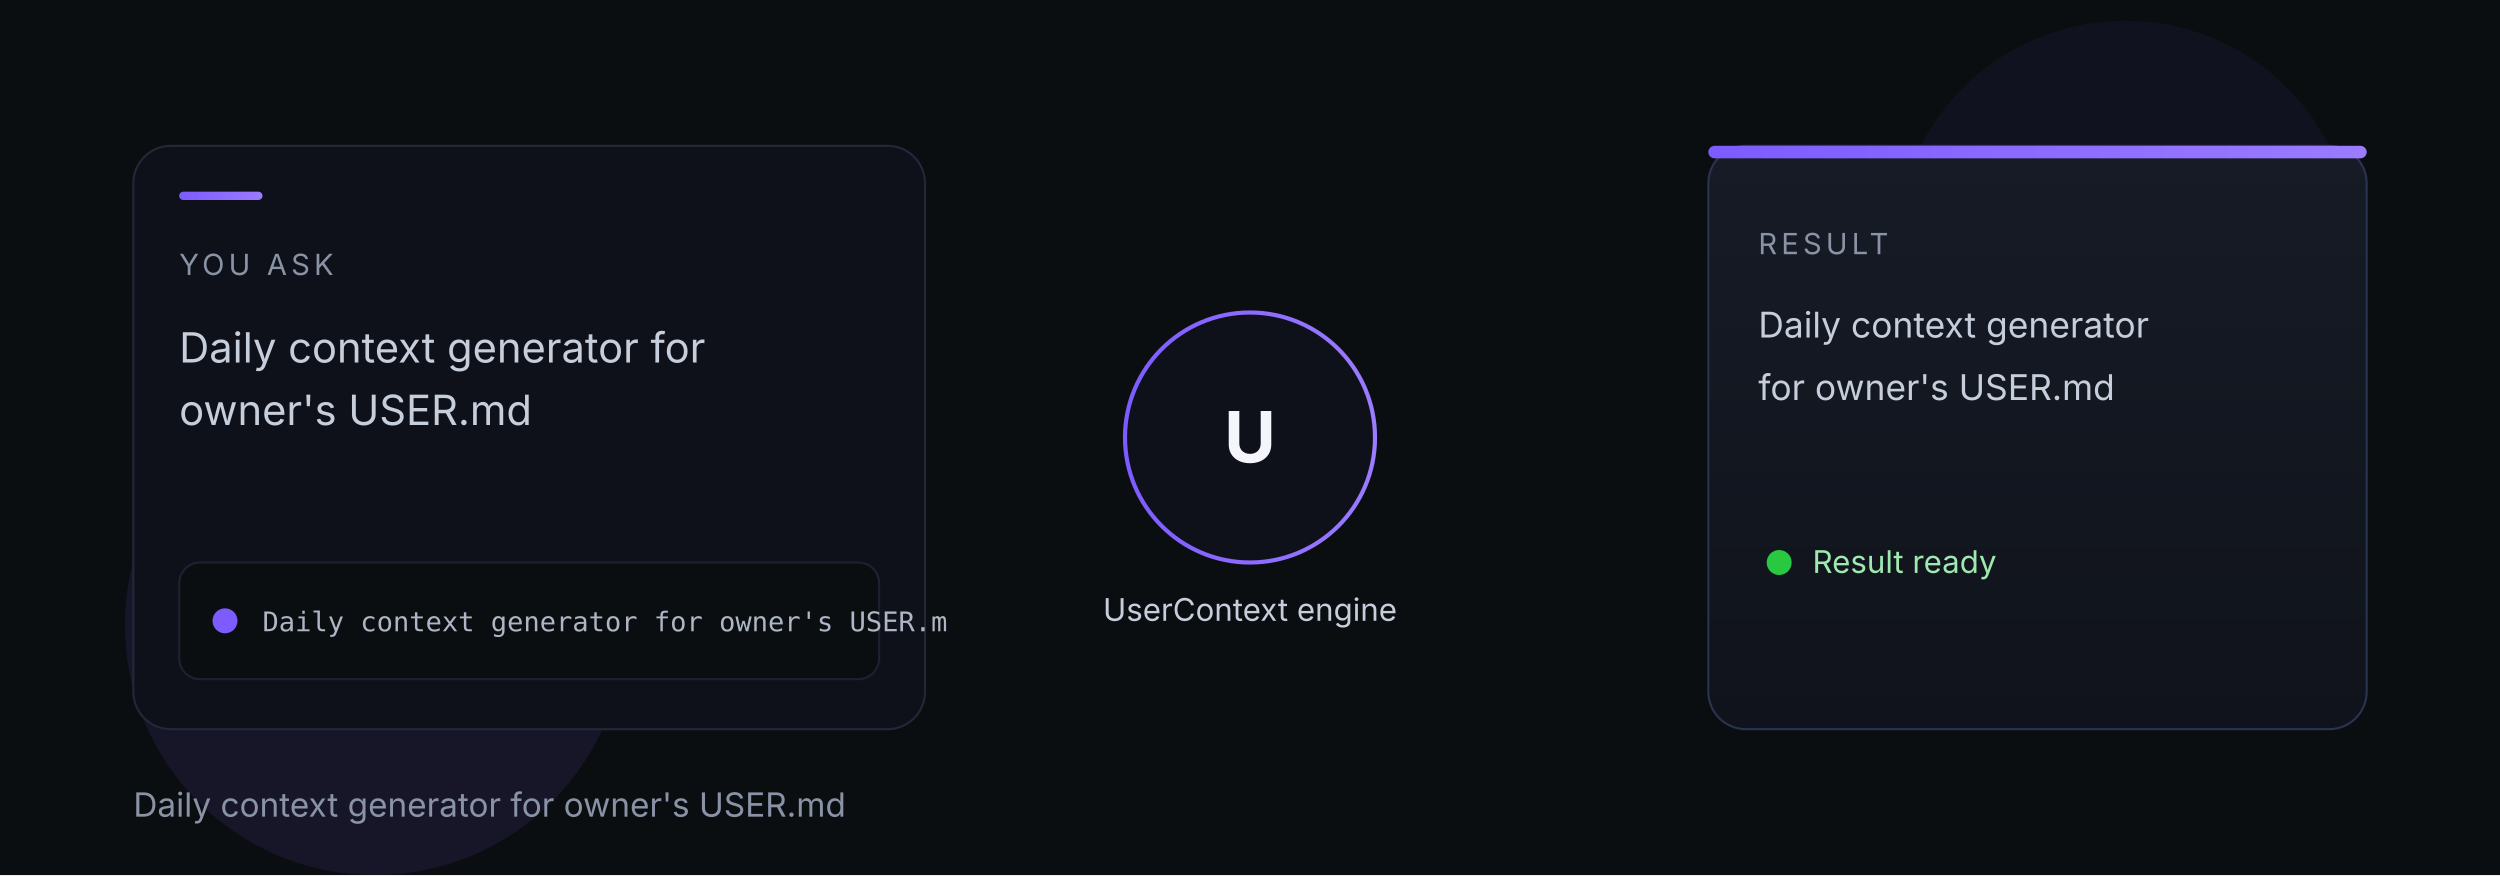
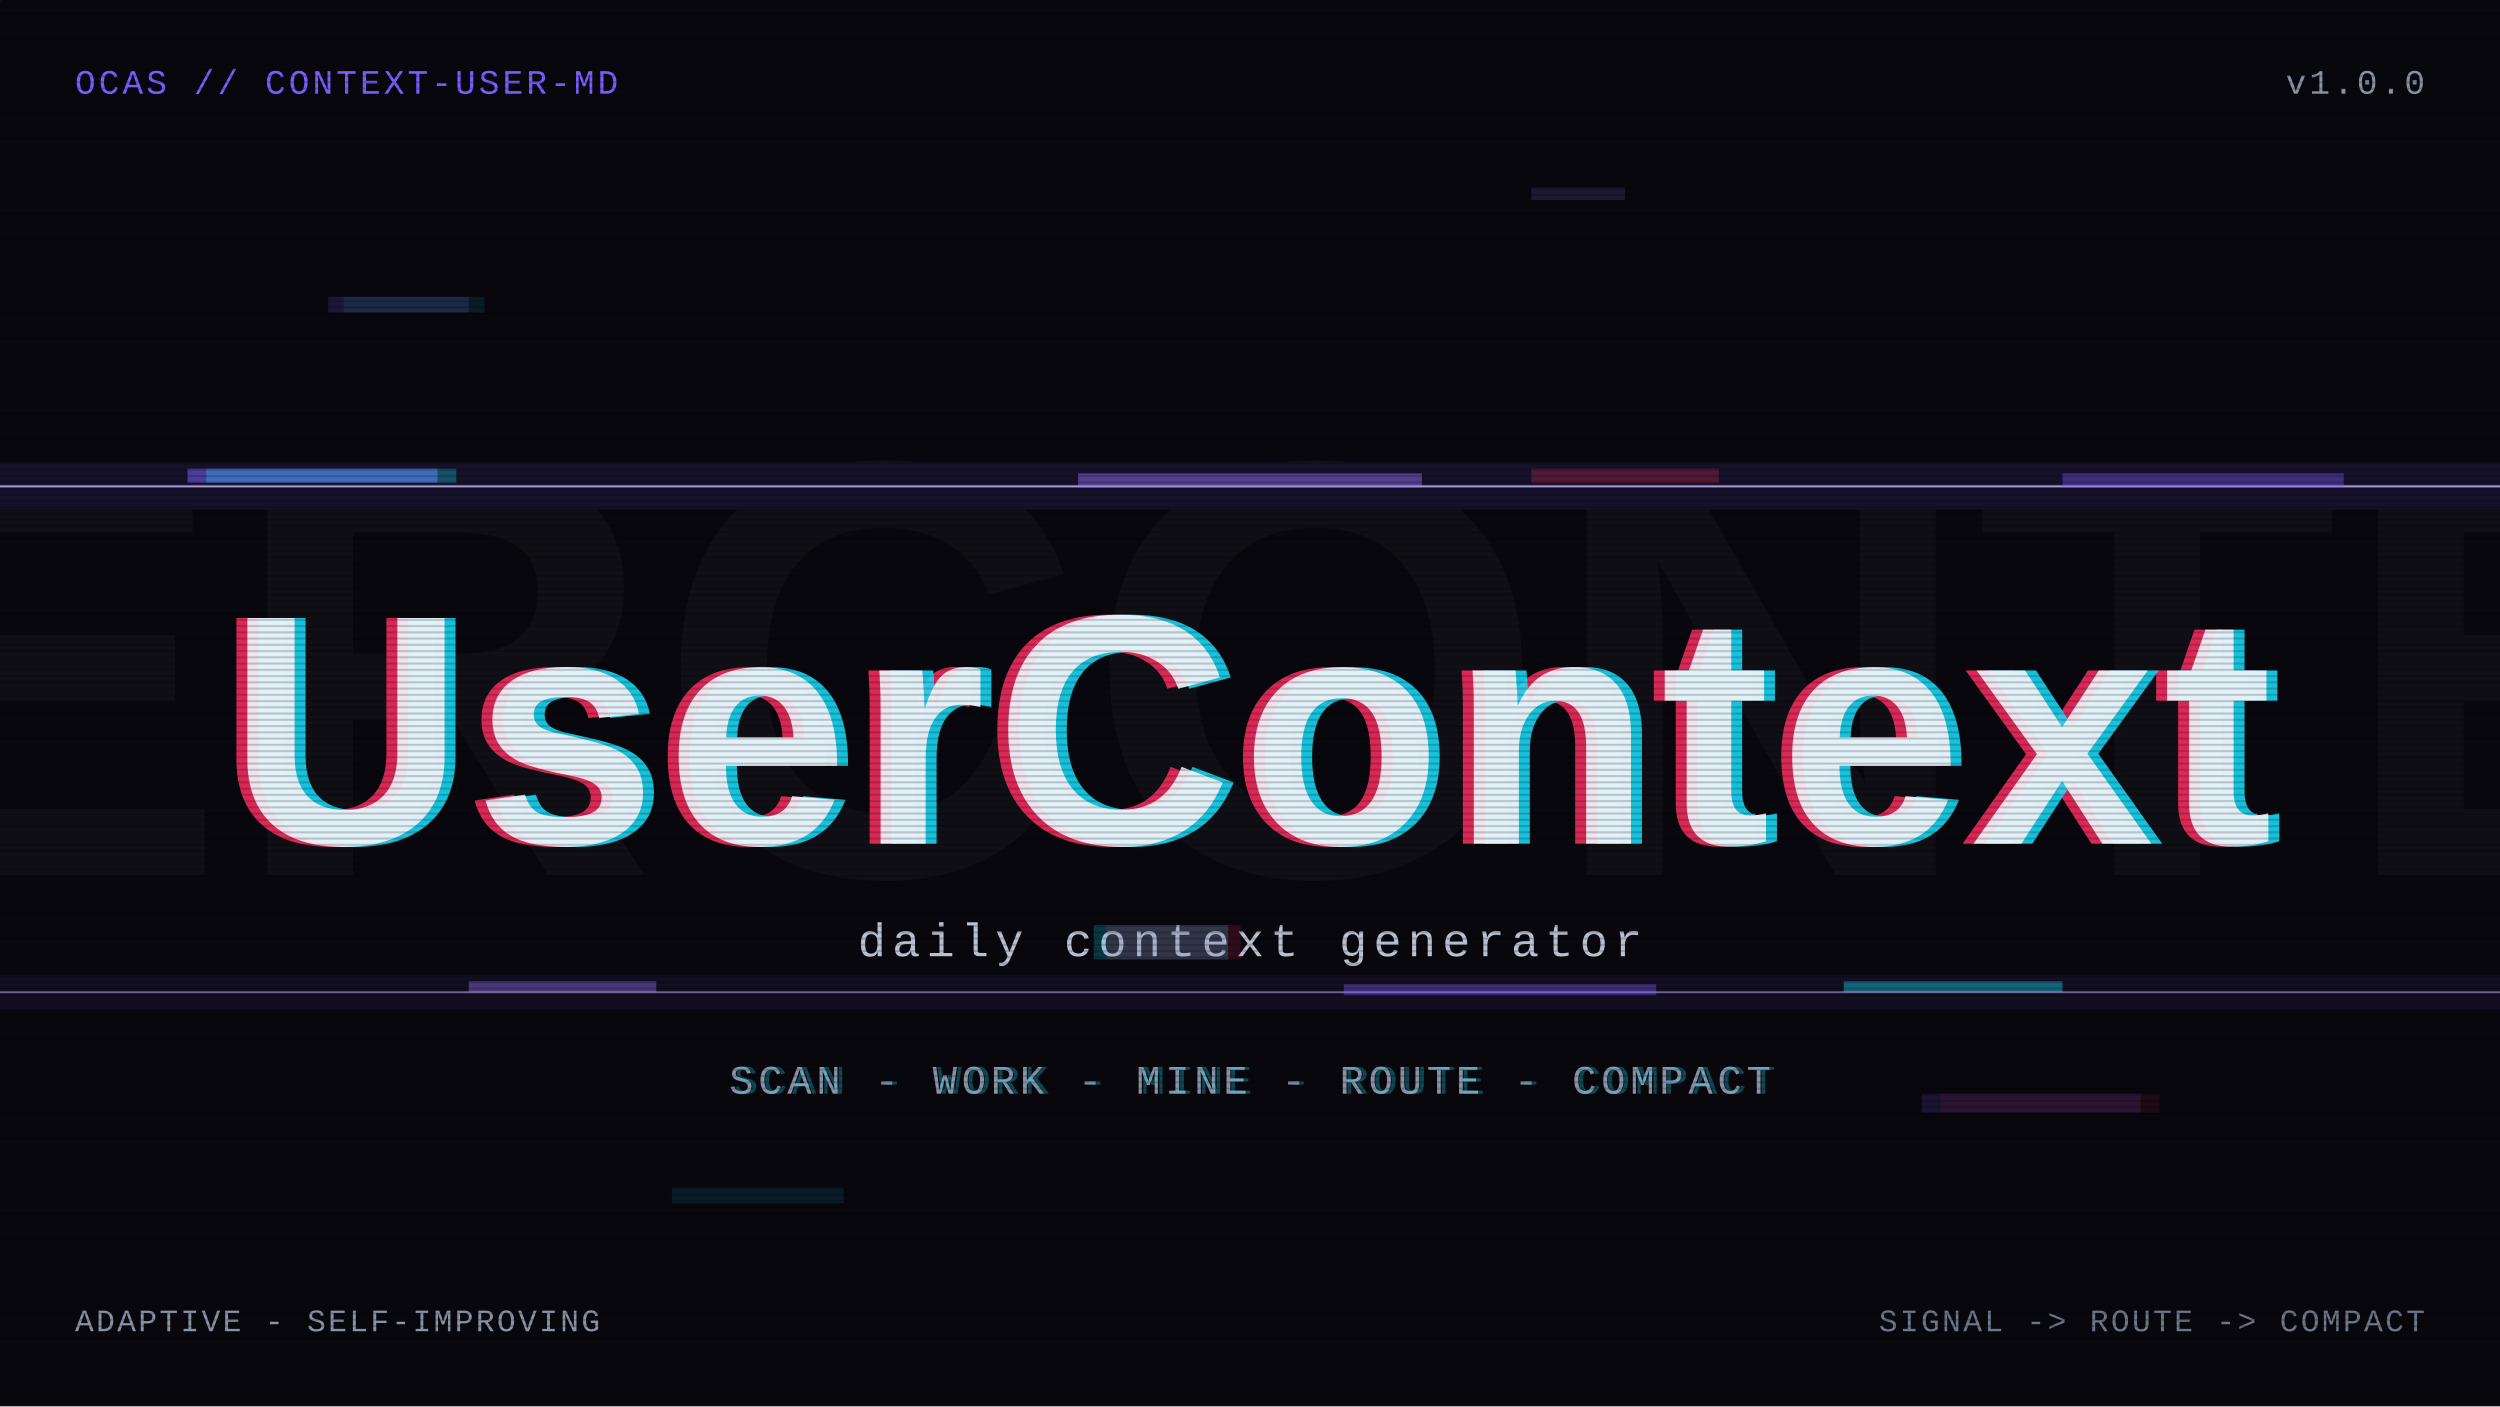
- <svg xmlns="http://www.w3.org/2000/svg" width="1200" height="420" viewBox="0 0 1200 420" role="img" aria-labelledby="title desc">
+ <svg xmlns="http://www.w3.org/2000/svg" width="1600" height="900" viewBox="0 0 1600 900" role="img" aria-labelledby="title desc">
  <defs>
-     <radialGradient id="glow" cx="0.32" cy="0.42" r="0.75" gradientUnits="userSpaceOnUse">
-       <stop offset="0" stop-color="#15101F" />
-       <stop offset="0.55" stop-color="#0C0F16" />
-       <stop offset="1" stop-color="#0B0E11" />
+     <radialGradient id="bg" cx="0.34" cy="0.40" r="0.95" gradientUnits="userSpaceOnUse">
+       <stop offset="0" stop-color="#1A1230" />
+       <stop offset="0.55" stop-color="#0E0B18" />
+       <stop offset="1" stop-color="#08070D" />
    </radialGradient>
-     <linearGradient id="accent" x1="0" y1="0" x2="1" y2="0">
+     <linearGradient id="acc" x1="0" y1="0" x2="1" y2="0">
      <stop offset="0" stop-color="#7C5CFF" />
      <stop offset="1" stop-color="#9B7BFF" />
    </linearGradient>
-     <linearGradient id="card" x1="0" y1="0" x2="0" y2="1">
-       <stop offset="0" stop-color="#161B26" />
-       <stop offset="1" stop-color="#10131B" />
+     <linearGradient id="seam" x1="0" y1="0" x2="0" y2="1">
+       <stop offset="0" stop-color="#C9B8FF" stop-opacity="0" />
+       <stop offset="0.5" stop-color="#C9B8FF" stop-opacity="0.9" />
+       <stop offset="1" stop-color="#C9B8FF" stop-opacity="0" />
    </linearGradient>
+     <pattern id="scan" width="4" height="4" patternUnits="userSpaceOnUse">
+       <rect width="4" height="1.4" y="0" fill="#000000" opacity="0.35" />
+     </pattern>
  </defs>
-   <rect width="1200" height="420" fill="url(#glow)" />
-   <circle cx="180" cy="300" r="120" fill="#7C5CFF" opacity="0.10" />
-   <circle cx="1020" cy="120" r="110" fill="#7C5CFF" opacity="0.06" />
-   <g transform="translate(64 70)">
-     <rect x="0" y="0" width="380" height="280" rx="18" fill="#0E111A" stroke="#222838" />
-     <rect x="22" y="22" width="40" height="4" rx="2" fill="url(#accent)" />
-     <text x="22" y="62" font-family="-apple-system, BlinkMacSystemFont, Segoe UI, sans-serif" font-size="14" letter-spacing="2" fill="#8A93A6">YOU ASK</text>
-     <text x="22" y="104" font-family="-apple-system, BlinkMacSystemFont, Segoe UI, sans-serif" font-size="20" fill="#C7CEDB">Daily context generator for</text>
-     <text x="22" y="134" font-family="-apple-system, BlinkMacSystemFont, Segoe UI, sans-serif" font-size="20" fill="#C7CEDB">owner's USER.md</text>
-     <g transform="translate(22 200)">
-       <rect width="336" height="56" rx="10" fill="#0B0E11" stroke="#1C2230" />
-       <circle cx="22" cy="28" r="6" fill="#7C5CFF" />
-       <text x="40" y="33" font-family="ui-monospace, SFMono-Regular, Menlo, monospace" font-size="13" fill="#AEB6C6">Daily context generator for owner's USER.m</text>
-     </g>
+   <rect width="1600" height="900" fill="url(#bg)" />
+   <text x="800" y="560" text-anchor="middle" font-family="Arial, Helvetica, sans-serif" font-size="380" font-weight="800" fill="#FFFFFF" opacity="0.035">USERCONTEXT</text>
+   <g opacity="0.5">
+     <rect x="210" y="190" width="90" height="10" fill="#7C5CFF" opacity="0.35" />
+     <rect x="220" y="190" width="90" height="10" fill="#19E3FF" opacity="0.20" />
+     <rect x="1230" y="700" width="140" height="12" fill="#7C5CFF" opacity="0.30" />
+     <rect x="1242" y="700" width="140" height="12" fill="#FF2E63" opacity="0.18" />
+     <rect x="980" y="120" width="60" height="8" fill="#9B7BFF" opacity="0.30" />
+     <rect x="430" y="760" width="110" height="10" fill="#19E3FF" opacity="0.20" />
  </g>
-   <g transform="translate(540 150)">
-     <circle cx="60" cy="60" r="60" fill="#0E111A" stroke="url(#accent)" stroke-width="2" />
-     <text x="60" y="72" text-anchor="middle" font-family="-apple-system, BlinkMacSystemFont, Segoe UI, sans-serif" font-size="34" font-weight="700" fill="#F4F6FB">U</text>
-     <text x="60" y="148" text-anchor="middle" font-family="-apple-system, BlinkMacSystemFont, Segoe UI, sans-serif" font-size="15" fill="#C7CEDB">UserContext engine</text>
+   <rect x="0" y="296" width="1600" height="30" fill="#16112A" />
+   <rect x="0" y="310" width="1600" height="2.5" fill="url(#seam)" />
+   <g>
+     <rect x="120" y="300" width="160" height="9" fill="#7C5CFF" opacity="0.55" />
+     <rect x="132" y="300" width="160" height="9" fill="#19E3FF" opacity="0.30" />
+     <rect x="690" y="303" width="220" height="9" fill="#9B7BFF" opacity="0.45" />
+     <rect x="980" y="300" width="120" height="9" fill="#FF2E63" opacity="0.25" />
+     <rect x="1320" y="303" width="180" height="9" fill="#7C5CFF" opacity="0.40" />
  </g>
-   <g transform="translate(820 70)">
-     <rect x="0" y="0" width="316" height="280" rx="18" fill="url(#card)" stroke="#2A3350" />
-     <rect x="0" y="0" width="316" height="6" rx="3" fill="url(#accent)" />
-     <text x="24" y="52" font-family="-apple-system, BlinkMacSystemFont, Segoe UI, sans-serif" font-size="14" letter-spacing="2" fill="#8A93A6">RESULT</text>
-     <text x="24" y="92" font-family="-apple-system, BlinkMacSystemFont, Segoe UI, sans-serif" font-size="17" fill="#C7CEDB">Daily context generator</text>
-     <text x="24" y="122" font-family="-apple-system, BlinkMacSystemFont, Segoe UI, sans-serif" font-size="17" fill="#C7CEDB">for owner's USER.md</text>
-     <circle cx="34" cy="200" r="6" fill="#28C840" />
-     <text x="50" y="205" font-family="-apple-system, BlinkMacSystemFont, Segoe UI, sans-serif" font-size="15" fill="#9FE9B0">Result ready</text>
+   <rect x="0" y="624" width="1600" height="22" fill="#120E22" />
+   <rect x="0" y="634" width="1600" height="2" fill="url(#seam)" opacity="0.7" />
+   <g opacity="0.4">
+     <rect x="300" y="628" width="120" height="7" fill="#9B7BFF" />
+     <rect x="860" y="630" width="200" height="7" fill="#7C5CFF" />
+     <rect x="1180" y="628" width="140" height="7" fill="#19E3FF" />
  </g>
-   <text x="64" y="392" font-family="-apple-system, BlinkMacSystemFont, Segoe UI, sans-serif" font-size="16" fill="#8A93A6">Daily context generator for owner's USER.md</text>
+   <g font-family="Arial, Helvetica, sans-serif" font-size="210" font-weight="800" text-anchor="middle" letter-spacing="6">
+     <text x="793" y="540" fill="#FF2E63" opacity="0.85">UserContext</text>
+     <text x="807" y="540" fill="#19E3FF" opacity="0.85">UserContext</text>
+     <text x="800" y="540" fill="#F2F4FB" opacity="0.92">UserContext</text>
+   </g>
+   <text x="800" y="612" text-anchor="middle" font-family="'Courier New', monospace" font-size="30" letter-spacing="4" fill="#B9C0D0">daily context generator</text>
+   <rect x="700" y="592" width="86" height="22" fill="#19E3FF" opacity="0.22" />
+   <rect x="708" y="592" width="86" height="22" fill="#FF2E63" opacity="0.16" />
+   <text x="800" y="700" text-anchor="middle" font-family="'Courier New', monospace" font-size="26" letter-spacing="3" fill="#8A92A6">SCAN - WORK - MINE - ROUTE - COMPACT</text>
+   <text x="800" y="700" text-anchor="middle" font-family="'Courier New', monospace" font-size="26" letter-spacing="3" fill="#19E3FF" opacity="0.30" transform="translate(3,0)">SCAN - WORK - MINE - ROUTE - COMPACT</text>
+   <text x="48" y="60" font-family="'Courier New', monospace" font-size="22" letter-spacing="2" fill="#7C5CFF">OCAS // CONTEXT-USER-MD</text>
+   <text x="1552" y="60" text-anchor="end" font-family="'Courier New', monospace" font-size="22" letter-spacing="2" fill="#8A92A6">v1.0.0</text>
+   <text x="48" y="852" font-family="'Courier New', monospace" font-size="20" letter-spacing="1.5" fill="#8A92A6">ADAPTIVE - SELF-IMPROVING</text>
+   <text x="1552" y="852" text-anchor="end" font-family="'Courier New', monospace" font-size="20" letter-spacing="1.5" fill="#6E7689">SIGNAL -&gt; ROUTE -&gt; COMPACT</text>
+   <rect width="1600" height="900" fill="url(#scan)" opacity="0.5" />
</svg>
